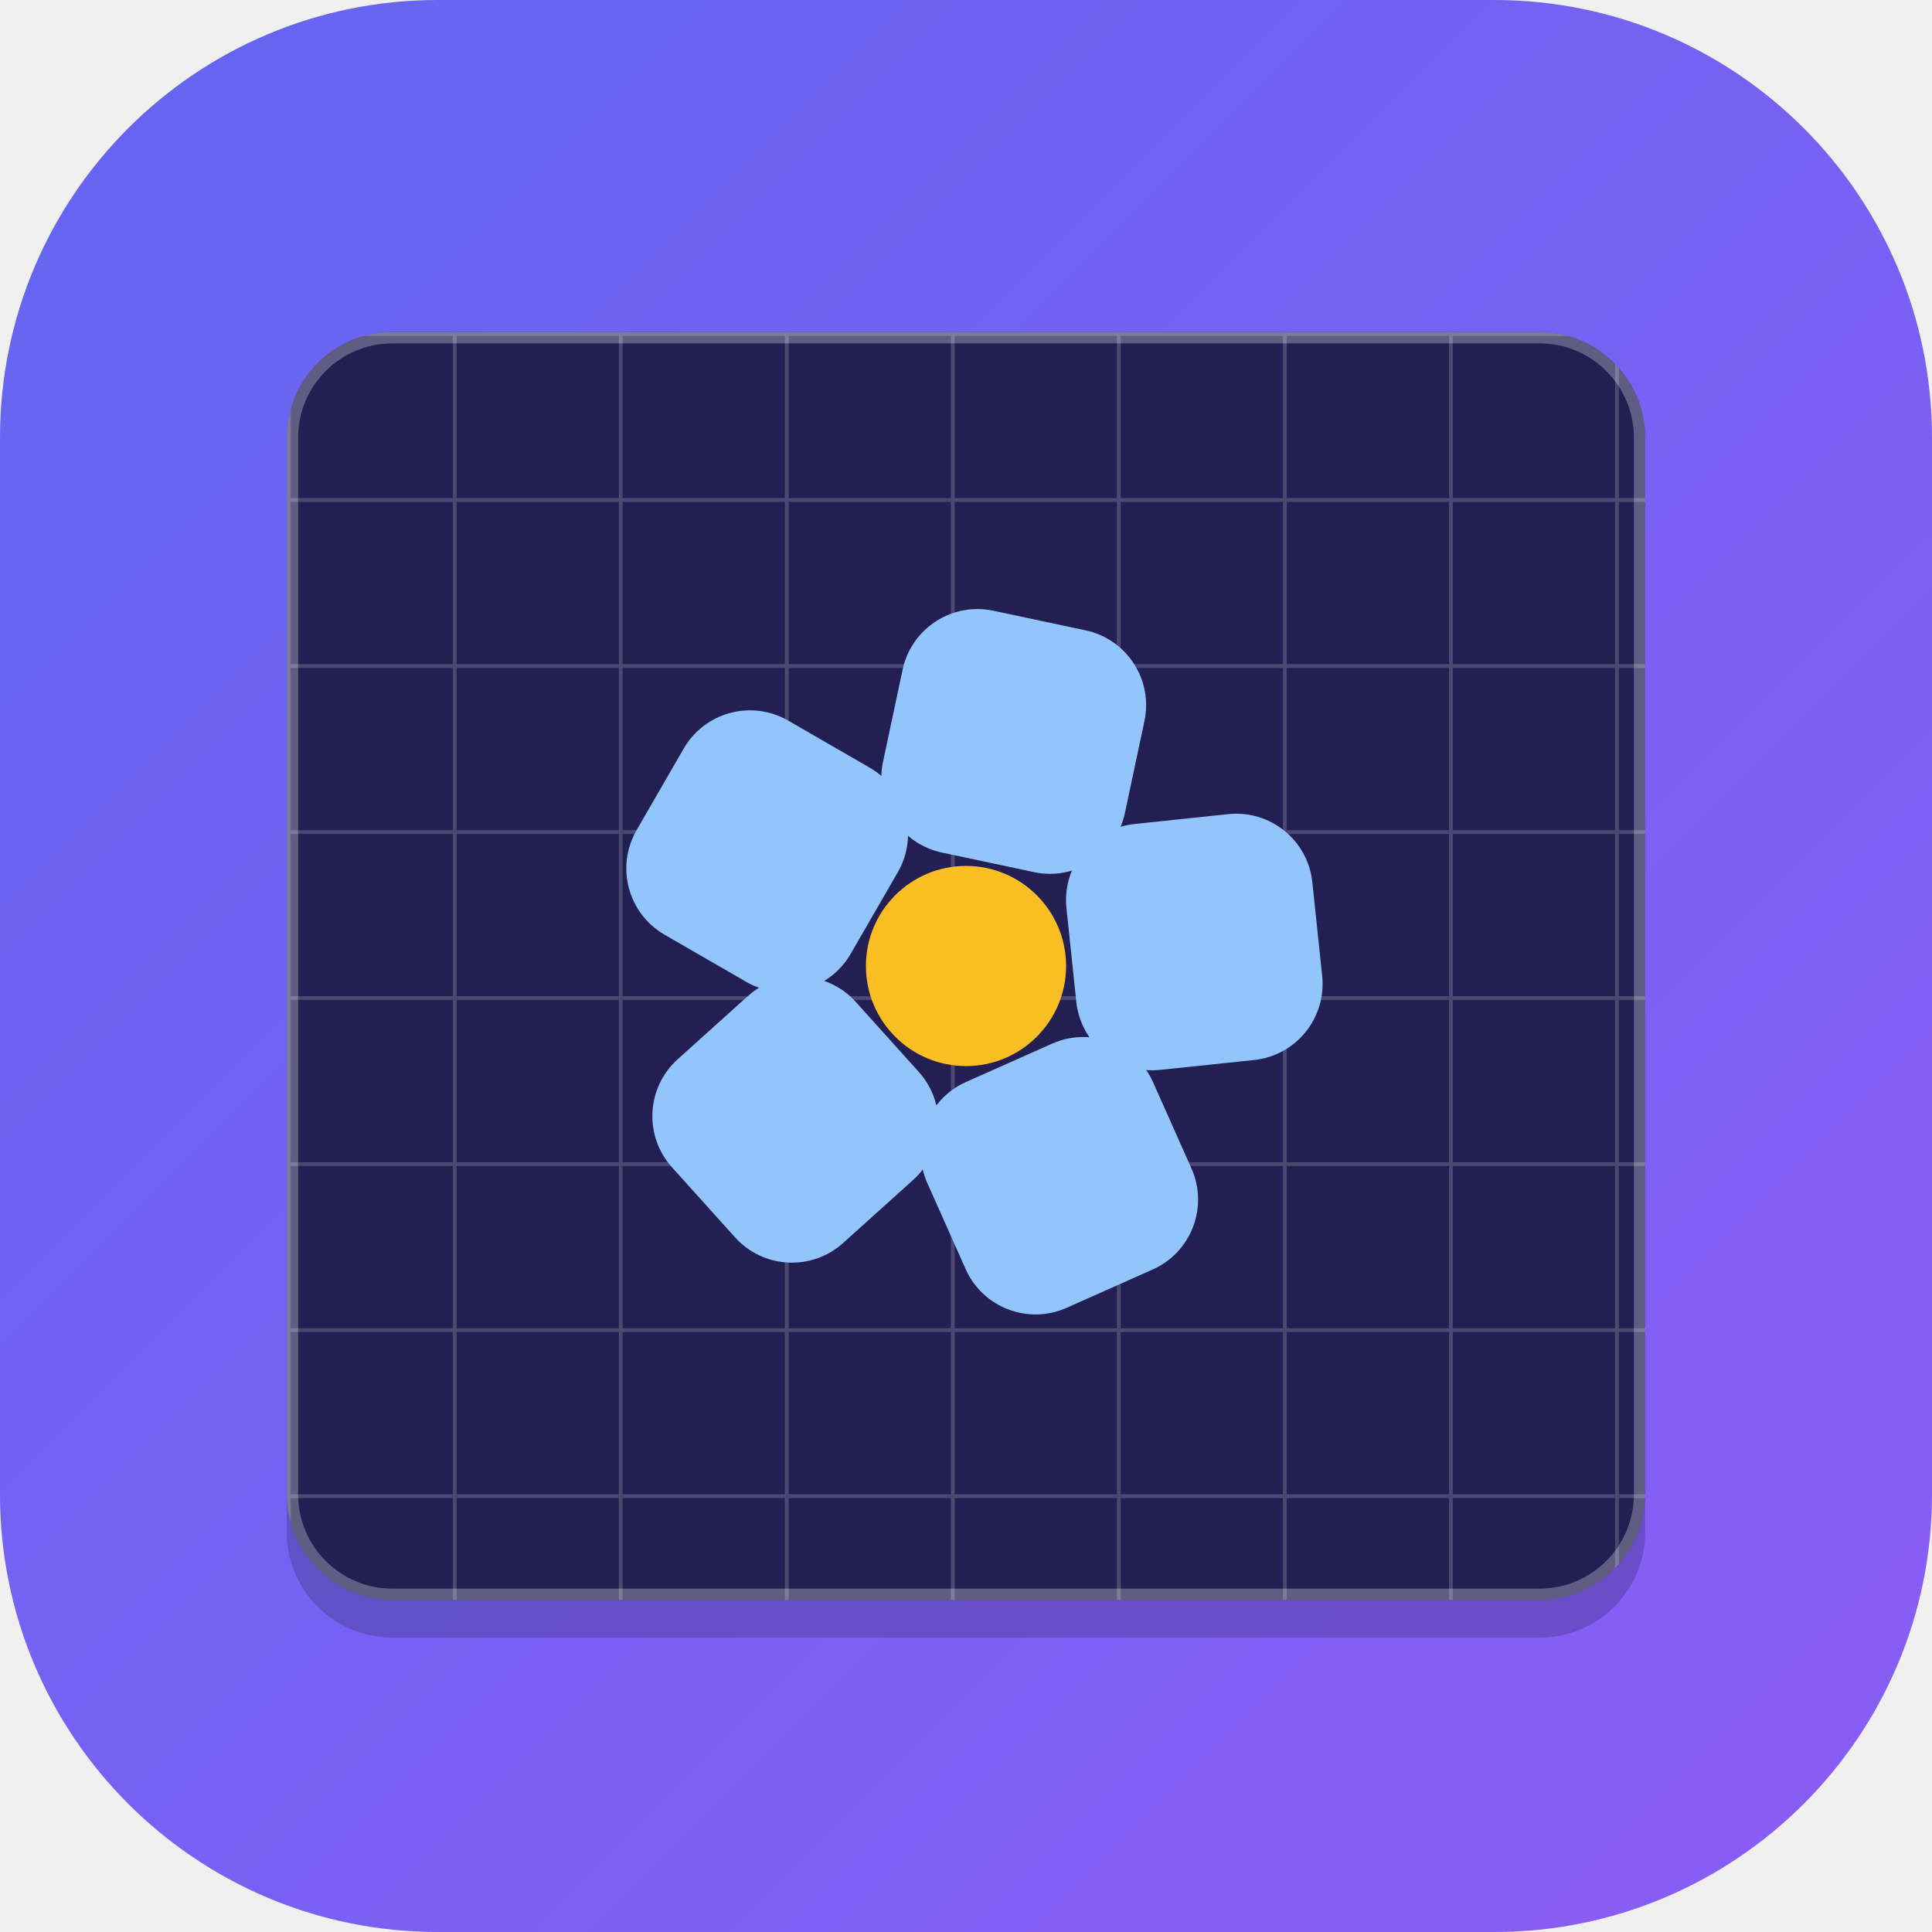
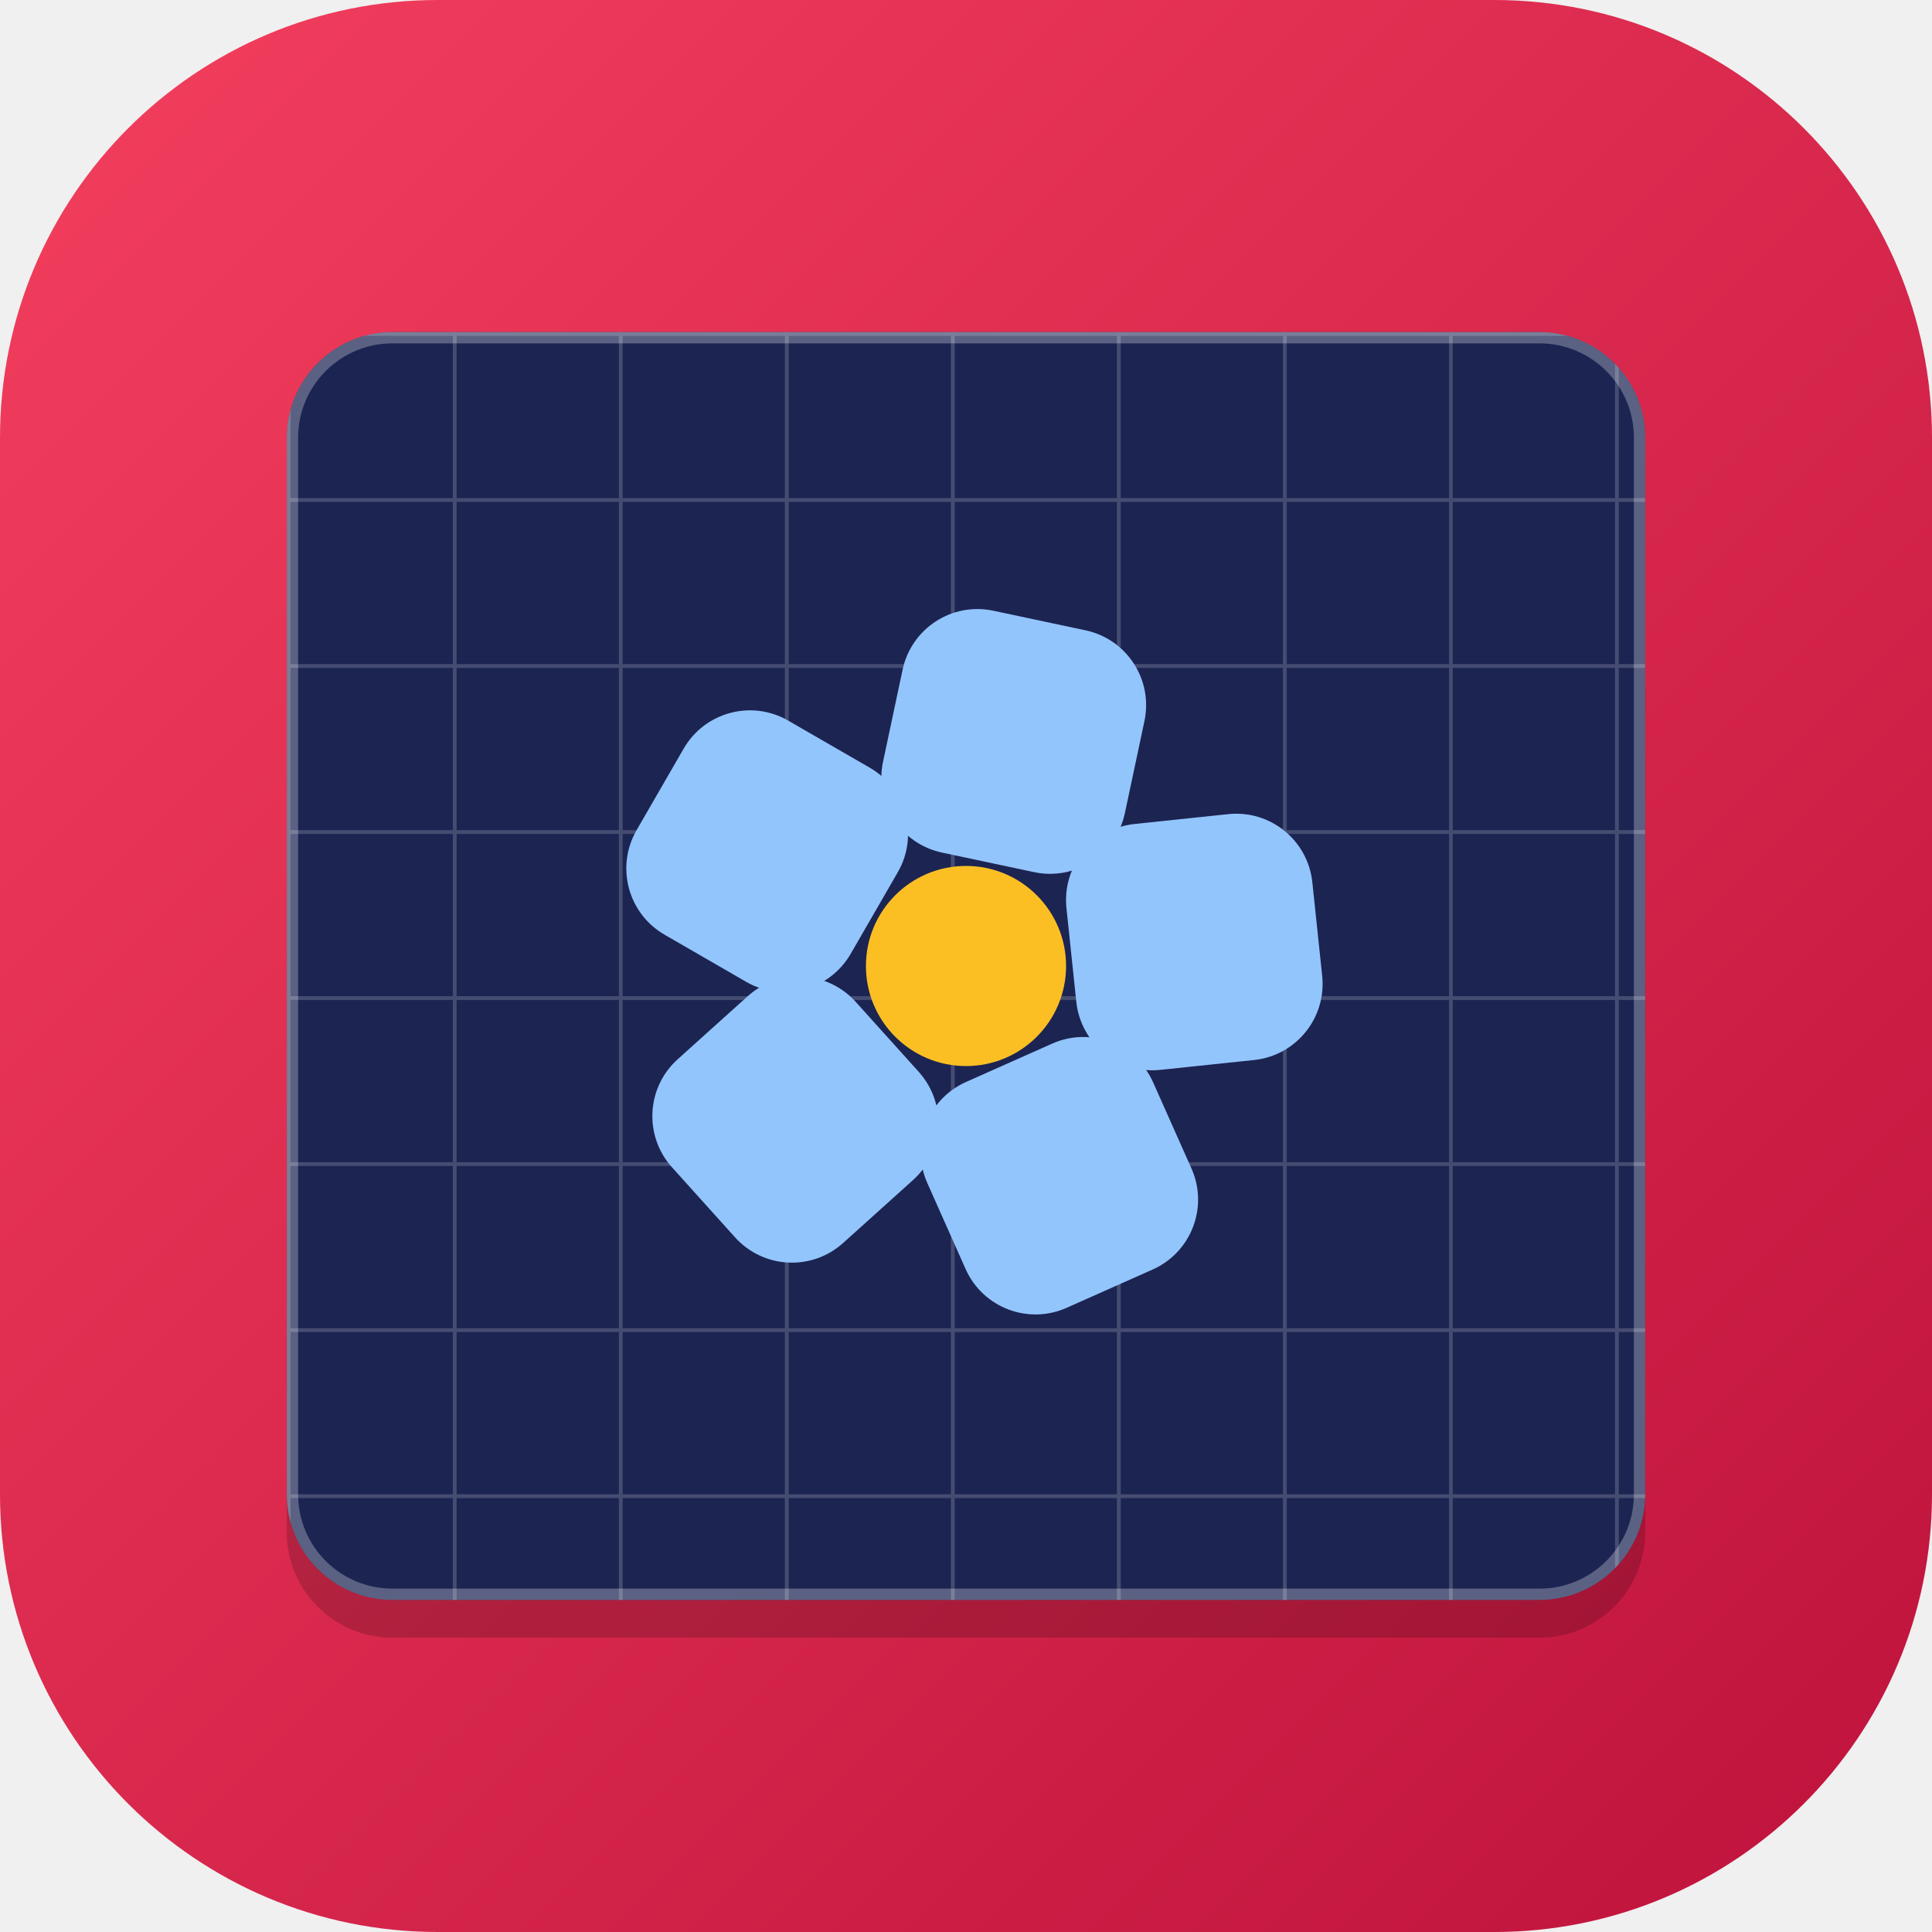
<svg xmlns="http://www.w3.org/2000/svg" viewBox="0 0 512 512" width="512" height="512">
  <defs>
    <linearGradient id="brand" x1="0" y1="0" x2="1" y2="1">
-       <stop offset="0" stop-color="#6366f1" />
-       <stop offset="1" stop-color="#8b5cf6" />
+       <stop offset="0" stop-color="#f43f5e" />
+       <stop offset="1" stop-color="#be123c" />
    </linearGradient>
    <pattern id="grid" x="76" y="88" width="44" height="44" patternUnits="userSpaceOnUse">
      <path d="M 44 0 H 0 V 44" fill="none" stroke="#ffffff" stroke-width="2" opacity="0.18" />
    </pattern>
    <clipPath id="tile">
      <rect width="512" height="512" rx="116" />
    </clipPath>
  </defs>
  <g clip-path="url(#tile)">
    <rect width="512" height="512" fill="url(#brand)" />
    <rect x="76" y="98" width="360" height="336" rx="28" fill="#000000" opacity="0.18" />
-     <rect x="76" y="88" width="360" height="336" rx="28" fill="#241f52" />
+     <rect x="76" y="88" width="360" height="336" rx="28" fill="#1c2452" />
    <rect x="76" y="88" width="360" height="336" rx="28" fill="url(#grid)" />
    <rect x="77.5" y="89.5" width="357" height="333" rx="26.5" fill="none" stroke="#ffffff" stroke-width="3" opacity="0.28" />
  </g>
  <g transform="translate(256 256) scale(0.78) translate(-256 -256)">
    <g transform="rotate(12 256 256)" fill="#93c5fd">
      <rect x="214" y="136" width="84" height="84" rx="26" />
      <rect x="214" y="136" width="84" height="84" rx="26" transform="rotate(72 256 256)" />
      <rect x="214" y="136" width="84" height="84" rx="26" transform="rotate(144 256 256)" />
      <rect x="214" y="136" width="84" height="84" rx="26" transform="rotate(216 256 256)" />
      <rect x="214" y="136" width="84" height="84" rx="26" transform="rotate(288 256 256)" />
    </g>
    <circle cx="256" cy="256" r="34" fill="#fbbf24" />
  </g>
</svg>
